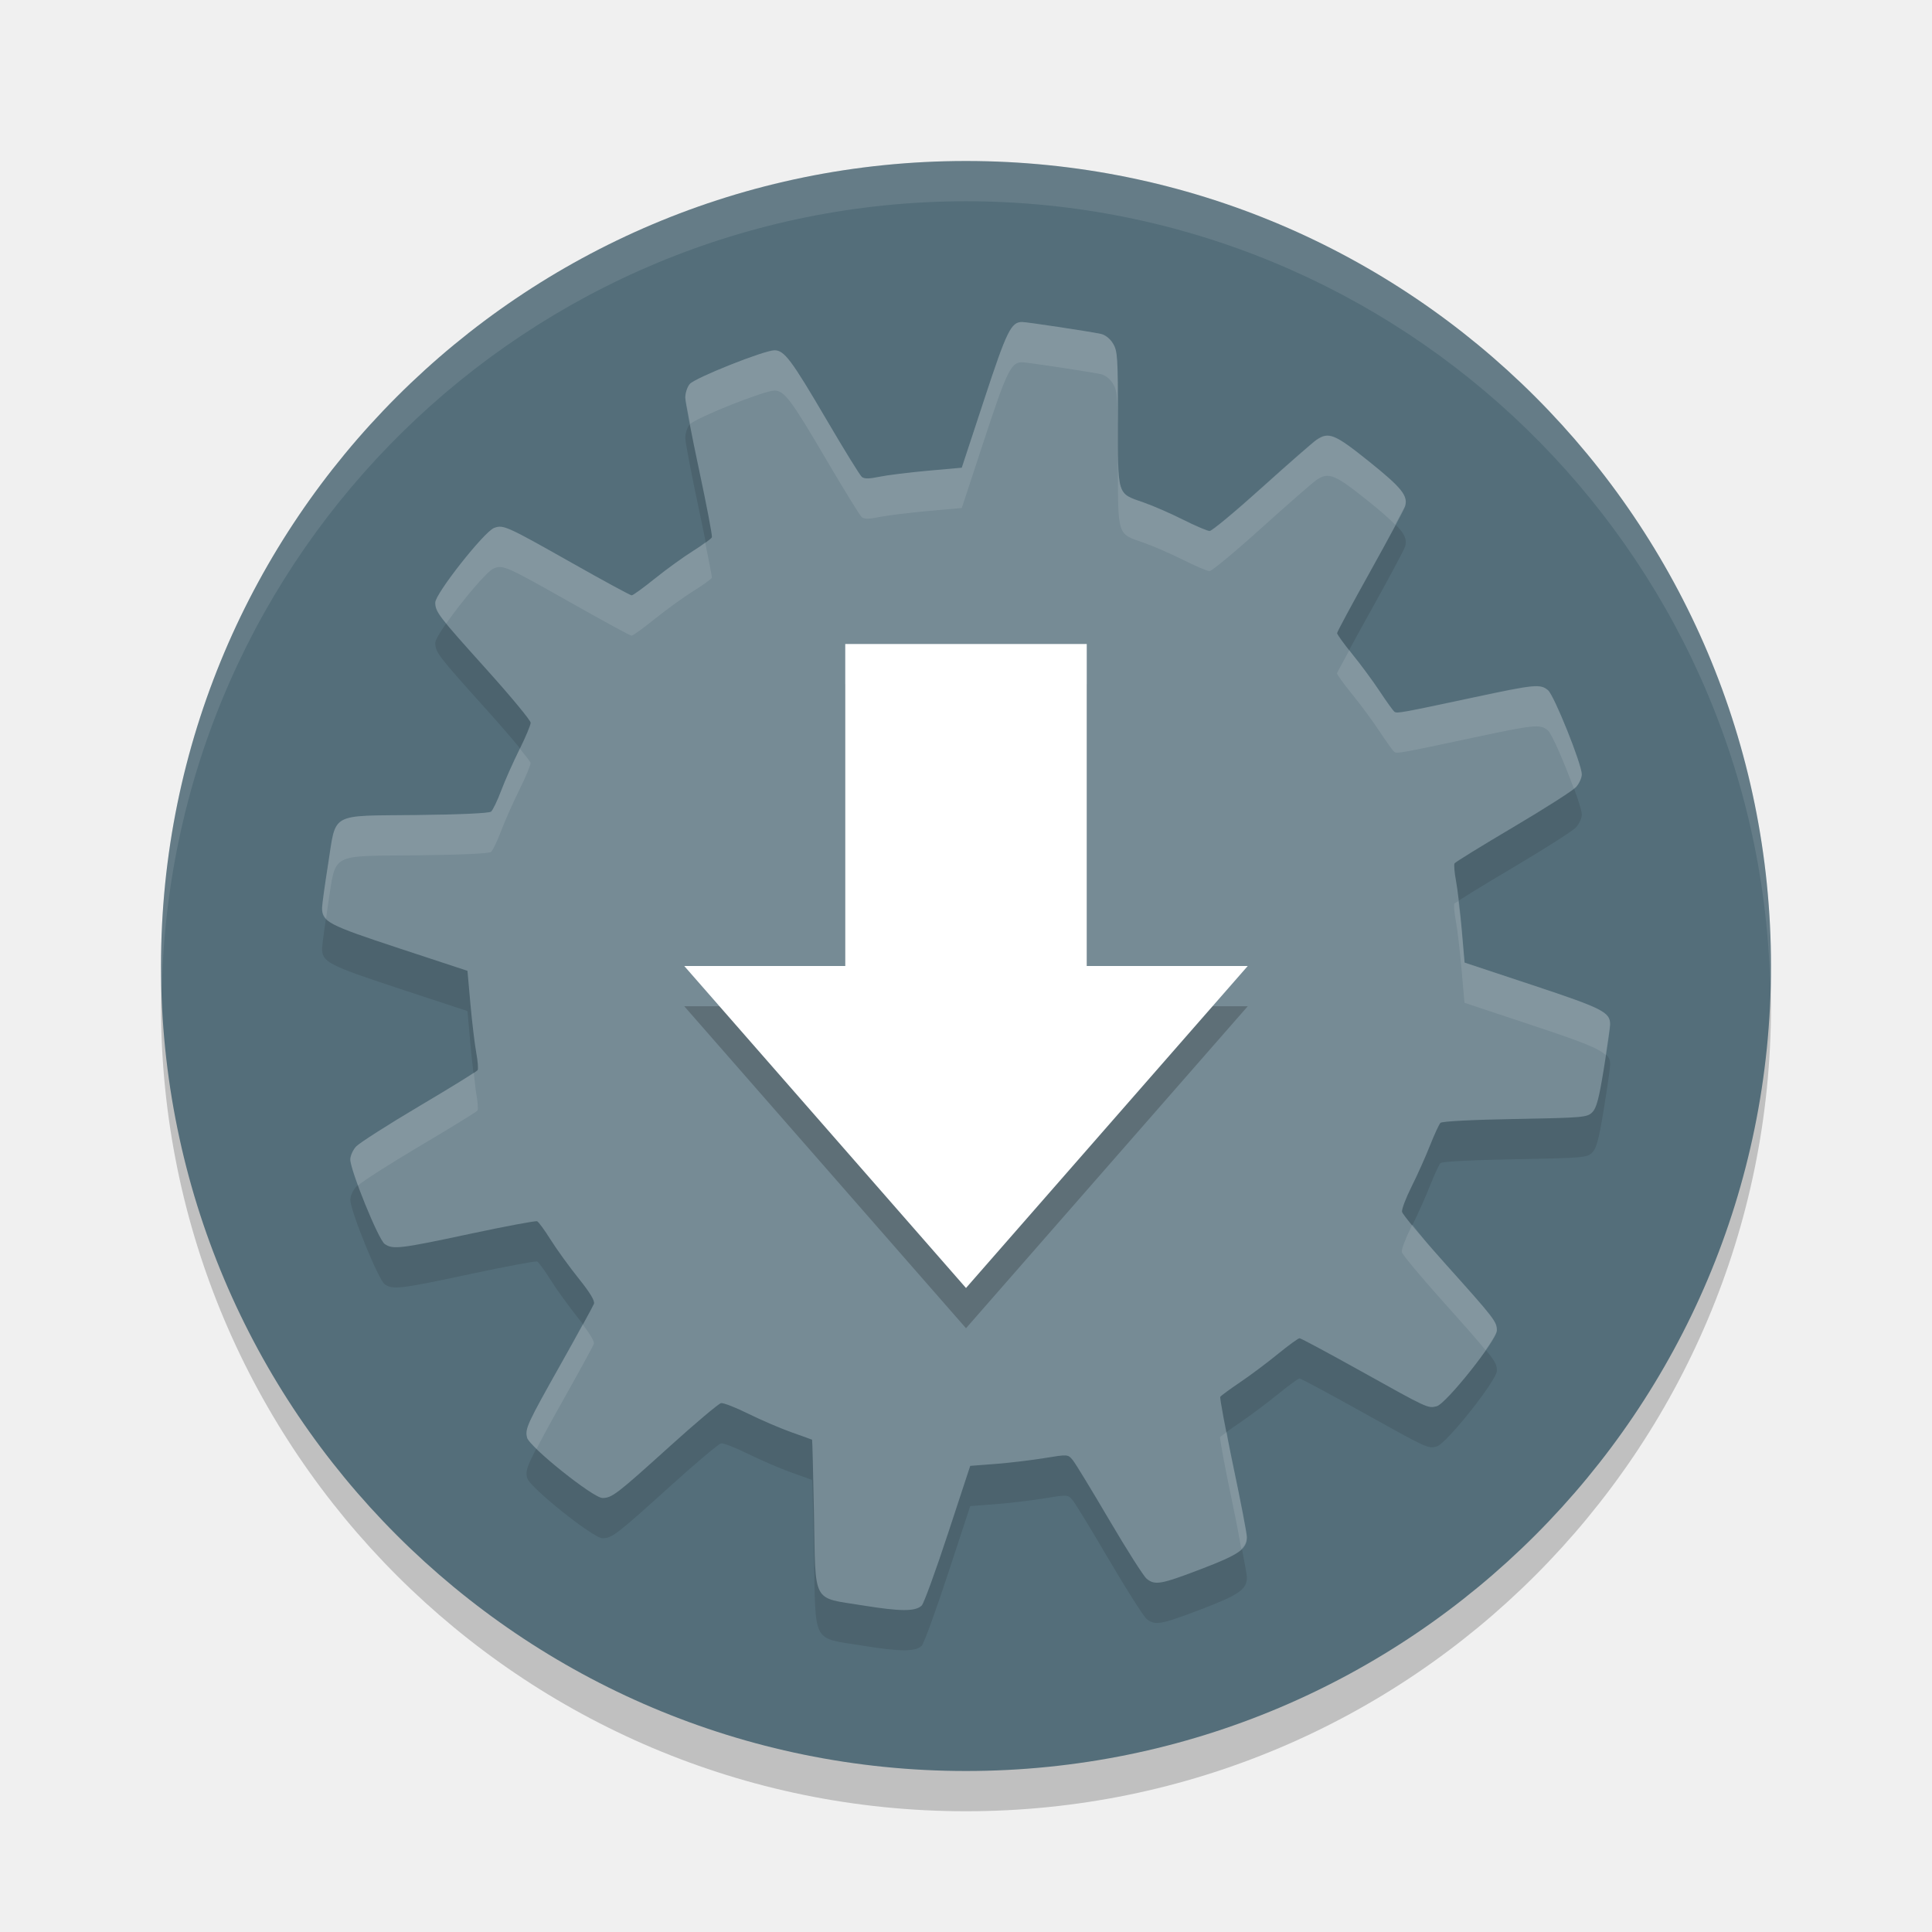
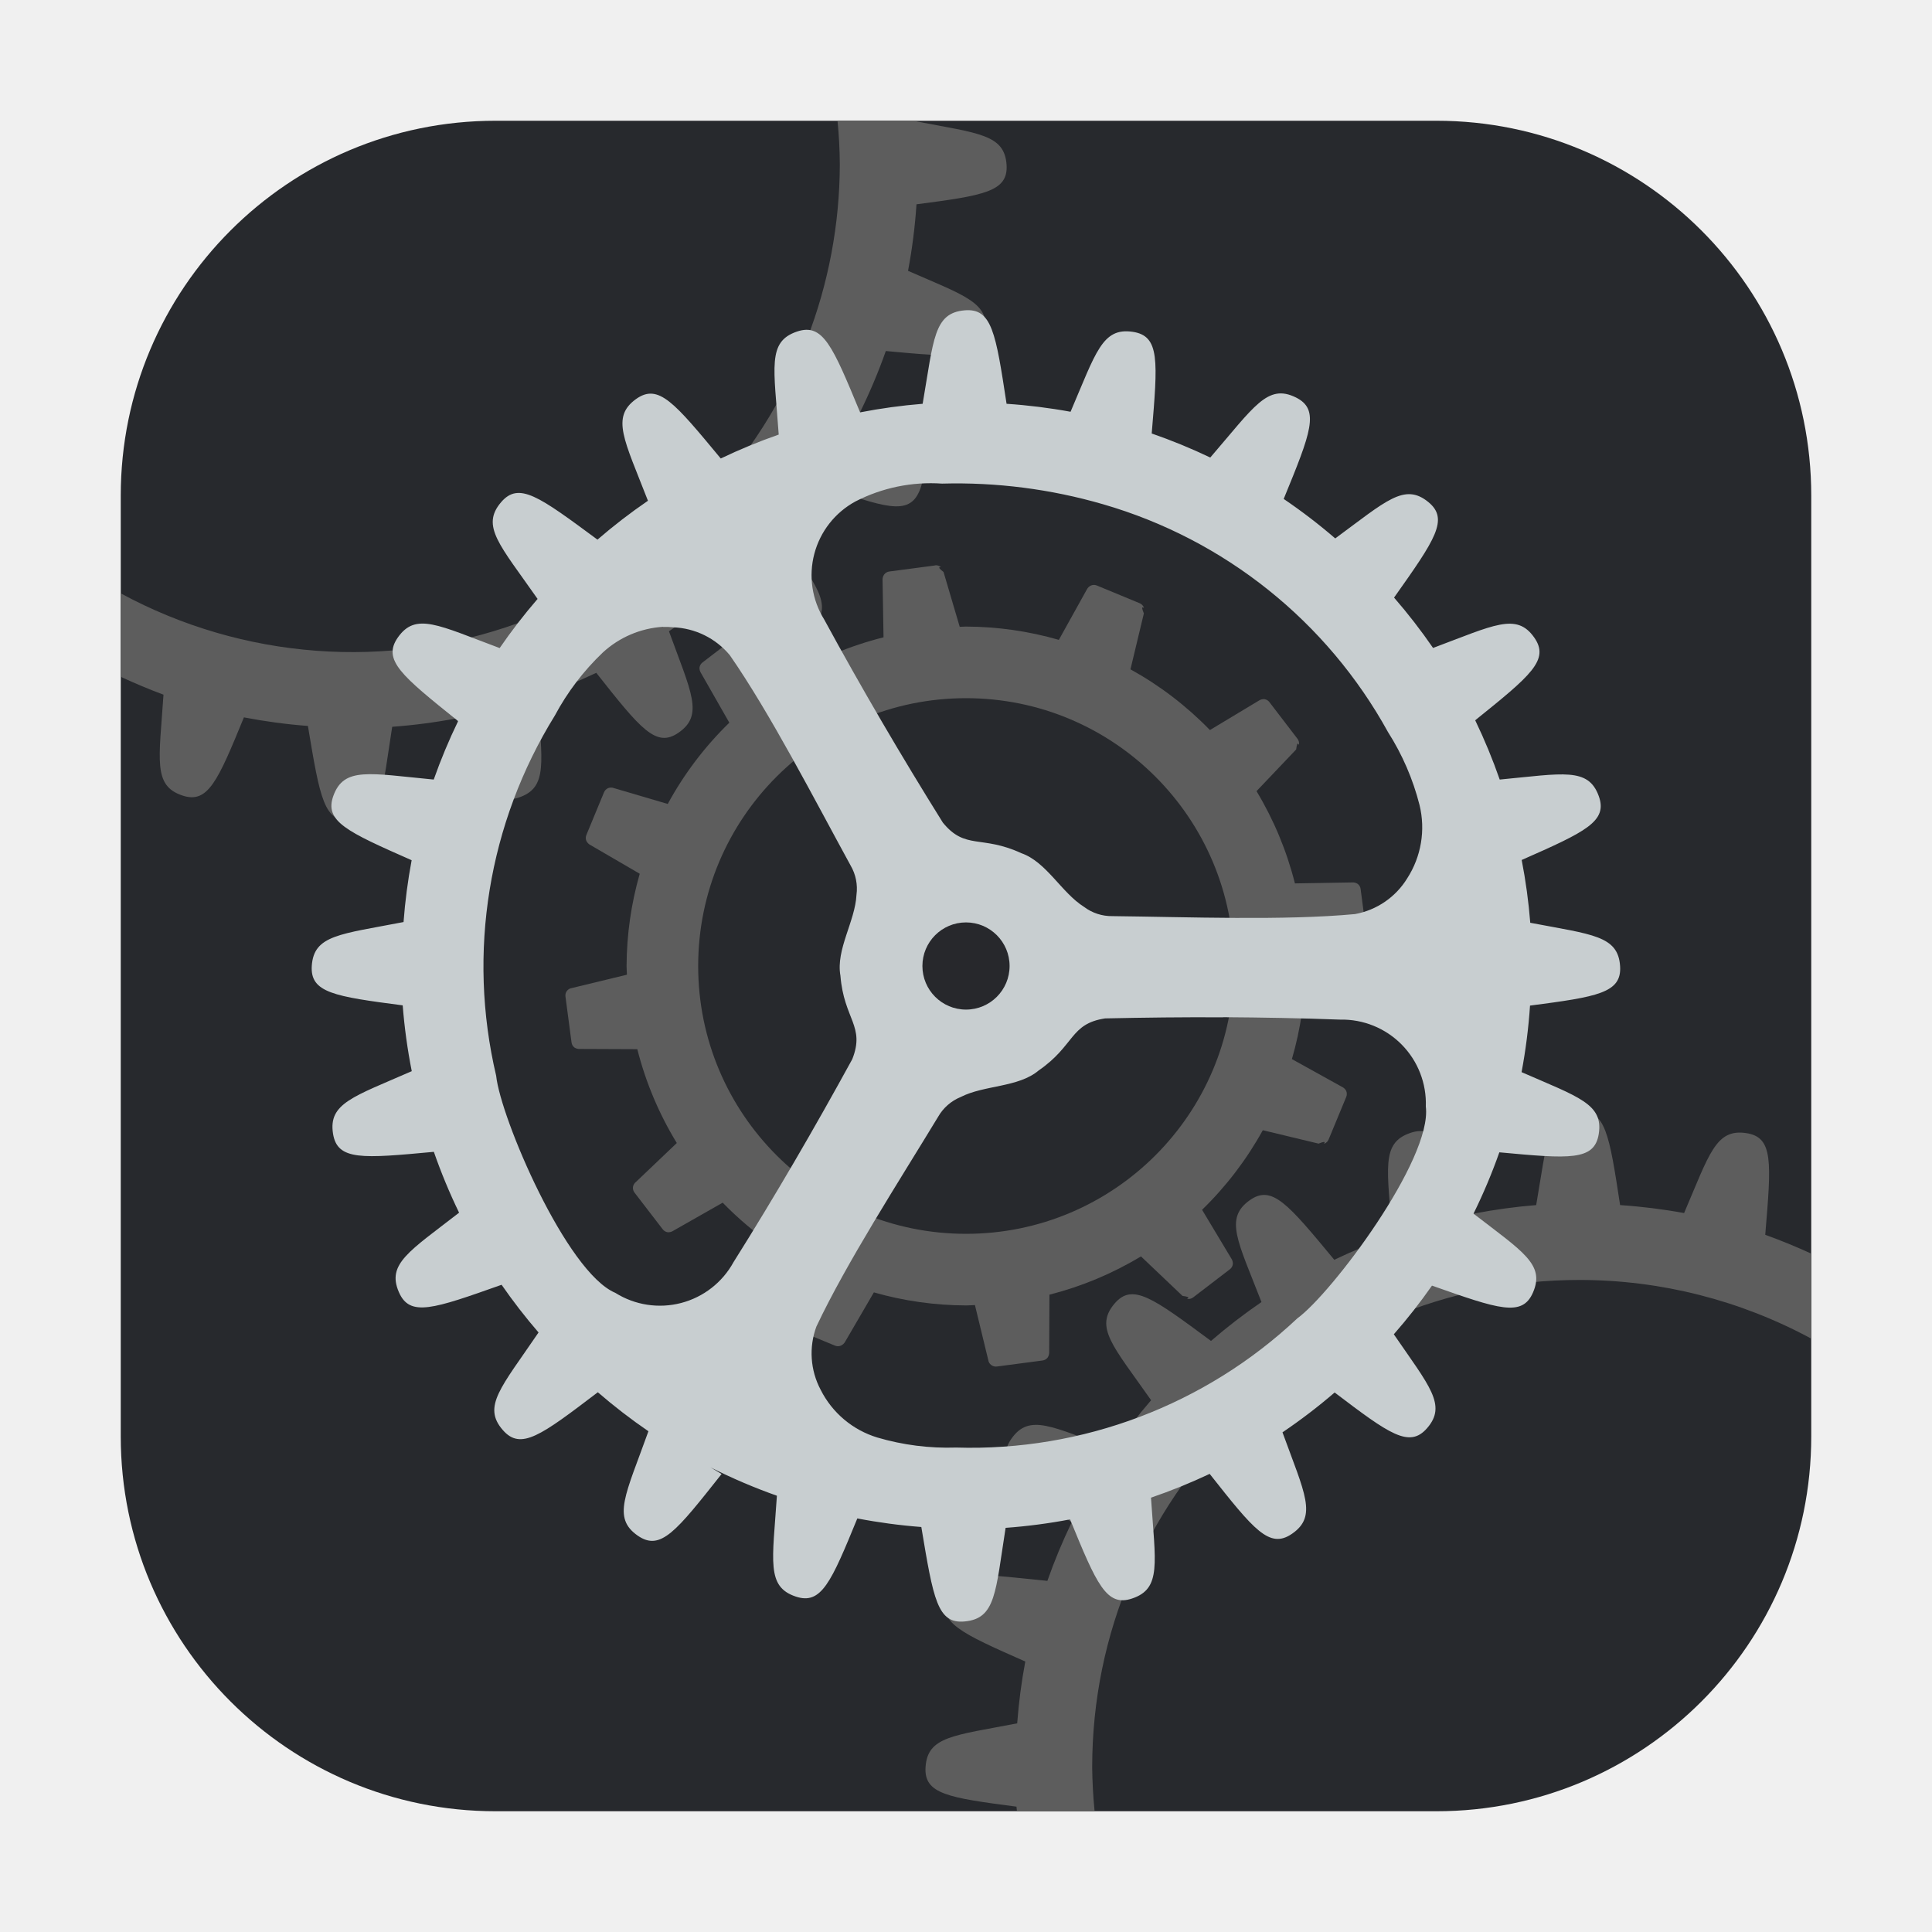
- <svg xmlns="http://www.w3.org/2000/svg" width="48" height="48" version="1">
-   <circle style="opacity:0.2" cx="24" cy="25" r="20" />
-   <circle style="fill:#546e7a" cx="24" cy="24" r="20" />
-   <path style="opacity:0.1" d="m 25.397,9 c -0.276,-0.002 -0.383,0.217 -0.944,1.924 l -0.558,1.696 -0.85,0.076 c -0.468,0.042 -1.009,0.11 -1.201,0.15 -0.253,0.053 -0.371,0.054 -0.433,0.002 -0.047,-0.039 -0.442,-0.679 -0.877,-1.422 -0.871,-1.485 -1.048,-1.723 -1.292,-1.723 -0.257,0 -1.982,0.687 -2.107,0.839 -0.062,0.075 -0.11,0.229 -0.109,0.339 7.99e-4,0.111 0.156,0.92 0.344,1.801 0.188,0.881 0.331,1.632 0.317,1.667 -0.014,0.035 -0.218,0.183 -0.455,0.33 -0.237,0.148 -0.668,0.458 -0.955,0.69 -0.287,0.231 -0.549,0.422 -0.583,0.422 -0.033,0 -0.705,-0.365 -1.493,-0.81 -1.621,-0.916 -1.698,-0.951 -1.926,-0.864 -0.247,0.094 -1.46,1.633 -1.46,1.853 0,0.238 0.059,0.312 1.295,1.687 0.591,0.657 1.074,1.242 1.074,1.299 0,0.057 -0.124,0.355 -0.277,0.663 -0.153,0.308 -0.358,0.767 -0.453,1.02 -0.095,0.253 -0.209,0.488 -0.252,0.525 -0.049,0.04 -0.761,0.073 -1.85,0.085 -2.185,0.023 -1.993,-0.082 -2.199,1.219 -0.08,0.504 -0.148,0.992 -0.15,1.085 -0.007,0.347 0.139,0.423 1.917,1.009 l 1.694,0.558 0.074,0.83 c 0.041,0.457 0.107,1.002 0.145,1.208 0.038,0.206 0.053,0.4 0.033,0.431 -0.019,0.031 -0.674,0.435 -1.455,0.897 -0.781,0.463 -1.483,0.913 -1.562,0.998 -0.079,0.085 -0.145,0.231 -0.145,0.324 0,0.272 0.698,1.99 0.853,2.098 0.202,0.142 0.377,0.121 2.123,-0.252 0.88,-0.188 1.63,-0.328 1.665,-0.312 0.036,0.015 0.185,0.219 0.333,0.455 0.148,0.236 0.46,0.668 0.694,0.96 0.291,0.363 0.412,0.565 0.384,0.638 -0.023,0.059 -0.383,0.717 -0.804,1.464 -0.862,1.531 -0.911,1.637 -0.855,1.862 0.057,0.229 1.642,1.496 1.871,1.496 0.236,-5.92e-4 0.349,-0.087 1.67,-1.281 0.643,-0.581 1.218,-1.066 1.277,-1.076 0.059,-0.01 0.365,0.109 0.681,0.266 0.316,0.156 0.799,0.363 1.071,0.46 0.273,0.096 0.502,0.179 0.509,0.183 0.007,0.004 0.027,0.836 0.047,1.848 0.043,2.261 -0.06,2.063 1.203,2.268 0.949,0.154 1.323,0.155 1.475,0.002 0.053,-0.053 0.345,-0.856 0.65,-1.783 l 0.554,-1.685 0.638,-0.049 c 0.35,-0.027 0.895,-0.093 1.212,-0.145 0.574,-0.094 0.578,-0.094 0.696,0.049 0.066,0.079 0.473,0.749 0.908,1.489 0.435,0.74 0.853,1.398 0.929,1.46 0.206,0.169 0.354,0.142 1.35,-0.239 0.951,-0.363 1.141,-0.496 1.141,-0.795 -1.92e-4,-0.093 -0.156,-0.903 -0.346,-1.801 -0.19,-0.898 -0.332,-1.658 -0.315,-1.685 0.017,-0.027 0.236,-0.188 0.489,-0.359 0.253,-0.171 0.676,-0.487 0.94,-0.703 0.264,-0.216 0.508,-0.393 0.54,-0.393 0.032,-4.8e-5 0.723,0.371 1.536,0.824 1.661,0.926 1.651,0.921 1.871,0.866 0.234,-0.059 1.496,-1.646 1.496,-1.882 0,-0.22 -0.053,-0.289 -1.31,-1.69 -0.564,-0.629 -1.036,-1.195 -1.047,-1.259 -0.011,-0.064 0.098,-0.349 0.241,-0.634 0.143,-0.285 0.347,-0.742 0.455,-1.016 0.108,-0.273 0.225,-0.525 0.259,-0.56 0.037,-0.038 0.787,-0.077 1.85,-0.096 1.706,-0.031 1.794,-0.04 1.922,-0.167 0.105,-0.105 0.167,-0.341 0.288,-1.089 0.085,-0.525 0.156,-1.016 0.156,-1.092 0.002,-0.305 -0.181,-0.398 -1.92,-0.975 l -1.696,-0.562 -0.071,-0.828 c -0.04,-0.455 -0.104,-0.999 -0.143,-1.205 -0.039,-0.207 -0.055,-0.401 -0.036,-0.433 0.02,-0.032 0.674,-0.436 1.455,-0.897 0.781,-0.462 1.483,-0.91 1.562,-0.996 0.079,-0.086 0.145,-0.229 0.145,-0.317 0,-0.252 -0.688,-1.966 -0.839,-2.091 -0.193,-0.159 -0.324,-0.146 -1.855,0.181 -1.797,0.383 -1.894,0.401 -1.96,0.355 -0.031,-0.021 -0.195,-0.248 -0.364,-0.504 -0.169,-0.256 -0.477,-0.674 -0.685,-0.929 -0.208,-0.255 -0.377,-0.49 -0.377,-0.522 -4e-5,-0.032 0.372,-0.722 0.826,-1.536 0.454,-0.814 0.842,-1.541 0.864,-1.616 0.077,-0.258 -0.083,-0.458 -0.888,-1.105 -0.858,-0.689 -1.008,-0.753 -1.315,-0.542 -0.087,0.06 -0.698,0.593 -1.355,1.185 -0.657,0.592 -1.24,1.078 -1.297,1.078 -0.057,0 -0.353,-0.127 -0.661,-0.281 -0.307,-0.154 -0.747,-0.344 -0.975,-0.424 C 27.745,13.25 27.775,13.348 27.775,11.411 27.774,9.872 27.765,9.72 27.652,9.534 27.578,9.412 27.457,9.318 27.348,9.295 27.072,9.236 25.516,9.001 25.397,9 Z" />
-   <path style="fill:#768b95" d="m 25.397,8 c -0.276,-0.002 -0.383,0.217 -0.944,1.924 l -0.558,1.696 -0.85,0.076 c -0.468,0.042 -1.009,0.11 -1.201,0.15 -0.253,0.053 -0.371,0.054 -0.433,0.002 -0.047,-0.039 -0.442,-0.679 -0.877,-1.422 -0.871,-1.485 -1.048,-1.723 -1.292,-1.723 -0.257,0 -1.982,0.687 -2.107,0.839 -0.062,0.075 -0.11,0.229 -0.109,0.339 7.99e-4,0.111 0.156,0.92 0.344,1.801 0.188,0.881 0.331,1.632 0.317,1.667 -0.014,0.035 -0.218,0.183 -0.455,0.33 -0.237,0.148 -0.668,0.458 -0.955,0.69 -0.287,0.231 -0.549,0.422 -0.583,0.422 -0.033,0 -0.705,-0.365 -1.493,-0.81 -1.621,-0.916 -1.698,-0.951 -1.926,-0.864 -0.247,0.094 -1.46,1.633 -1.46,1.853 0,0.238 0.059,0.312 1.295,1.687 0.591,0.657 1.074,1.242 1.074,1.299 0,0.057 -0.124,0.355 -0.277,0.663 -0.153,0.308 -0.358,0.767 -0.453,1.02 -0.095,0.253 -0.209,0.488 -0.252,0.525 -0.049,0.04 -0.761,0.073 -1.85,0.085 -2.185,0.023 -1.993,-0.082 -2.199,1.219 -0.08,0.504 -0.148,0.992 -0.15,1.085 -0.007,0.347 0.139,0.423 1.917,1.009 l 1.694,0.558 0.074,0.83 c 0.041,0.457 0.107,1.002 0.145,1.208 0.038,0.206 0.053,0.4 0.033,0.431 -0.019,0.031 -0.674,0.435 -1.455,0.897 -0.781,0.463 -1.483,0.913 -1.562,0.998 -0.079,0.085 -0.145,0.231 -0.145,0.324 0,0.272 0.698,1.99 0.853,2.098 0.202,0.142 0.377,0.121 2.123,-0.252 0.88,-0.188 1.63,-0.328 1.665,-0.312 0.036,0.015 0.185,0.219 0.333,0.455 0.148,0.236 0.46,0.668 0.694,0.96 0.291,0.363 0.412,0.565 0.384,0.638 -0.023,0.059 -0.383,0.717 -0.804,1.464 -0.862,1.531 -0.911,1.637 -0.855,1.862 0.057,0.229 1.642,1.496 1.871,1.496 0.236,-5.92e-4 0.349,-0.087 1.67,-1.281 0.643,-0.581 1.218,-1.066 1.277,-1.076 0.059,-0.01 0.365,0.109 0.681,0.266 0.316,0.156 0.799,0.363 1.071,0.46 0.273,0.096 0.502,0.179 0.509,0.183 0.007,0.004 0.027,0.836 0.047,1.848 0.043,2.261 -0.06,2.063 1.203,2.268 0.949,0.154 1.323,0.155 1.475,0.002 0.053,-0.053 0.345,-0.856 0.65,-1.783 l 0.554,-1.685 0.638,-0.049 c 0.35,-0.027 0.895,-0.093 1.212,-0.145 0.574,-0.094 0.578,-0.094 0.696,0.049 0.066,0.079 0.473,0.749 0.908,1.489 0.435,0.74 0.853,1.398 0.929,1.46 0.206,0.169 0.354,0.142 1.35,-0.239 0.951,-0.363 1.141,-0.496 1.141,-0.795 -1.92e-4,-0.093 -0.156,-0.903 -0.346,-1.801 -0.19,-0.898 -0.332,-1.658 -0.315,-1.685 0.017,-0.027 0.236,-0.188 0.489,-0.359 0.253,-0.171 0.676,-0.487 0.94,-0.703 0.264,-0.216 0.508,-0.393 0.54,-0.393 0.032,-4.8e-5 0.723,0.371 1.536,0.824 1.661,0.926 1.651,0.921 1.871,0.866 0.234,-0.059 1.496,-1.646 1.496,-1.882 0,-0.22 -0.053,-0.289 -1.31,-1.69 -0.564,-0.629 -1.036,-1.195 -1.047,-1.259 -0.011,-0.064 0.098,-0.349 0.241,-0.634 0.143,-0.285 0.347,-0.742 0.455,-1.016 0.108,-0.273 0.225,-0.525 0.259,-0.56 0.037,-0.038 0.787,-0.077 1.85,-0.096 1.706,-0.031 1.794,-0.04 1.922,-0.167 0.105,-0.105 0.167,-0.341 0.288,-1.089 0.085,-0.525 0.156,-1.016 0.156,-1.092 0.002,-0.305 -0.181,-0.398 -1.92,-0.975 l -1.696,-0.562 -0.071,-0.828 c -0.04,-0.455 -0.104,-0.999 -0.143,-1.205 -0.039,-0.207 -0.055,-0.401 -0.036,-0.433 0.02,-0.032 0.674,-0.436 1.455,-0.897 0.781,-0.462 1.483,-0.91 1.562,-0.996 0.079,-0.086 0.145,-0.229 0.145,-0.317 0,-0.252 -0.688,-1.966 -0.839,-2.091 -0.193,-0.159 -0.324,-0.146 -1.855,0.181 -1.797,0.383 -1.894,0.401 -1.96,0.355 -0.031,-0.021 -0.195,-0.248 -0.364,-0.504 -0.169,-0.256 -0.477,-0.674 -0.685,-0.929 -0.208,-0.255 -0.377,-0.49 -0.377,-0.522 -4e-5,-0.032 0.372,-0.722 0.826,-1.536 0.454,-0.814 0.842,-1.541 0.864,-1.616 0.077,-0.258 -0.083,-0.458 -0.888,-1.105 -0.858,-0.689 -1.008,-0.753 -1.315,-0.542 -0.087,0.06 -0.698,0.593 -1.355,1.185 -0.657,0.592 -1.24,1.078 -1.297,1.078 -0.057,0 -0.353,-0.127 -0.661,-0.281 C 29.083,12.755 28.644,12.565 28.415,12.485 27.745,12.25 27.775,12.348 27.775,10.411 27.774,8.871 27.765,8.72 27.652,8.534 27.578,8.412 27.457,8.318 27.348,8.295 27.072,8.236 25.516,8.001 25.397,8 Z" />
-   <path style="opacity:0.2" d="m 21,17 h 6 v 8 h 4 l -7,8 -7,-8 h 4 z" />
-   <path style="fill:#ffffff" d="m 21,16 h 6 v 8 h 4 l -7,8 -7,-8 h 4 z" />
-   <path style="opacity:0.1;fill:#ffffff" d="M 24 4 A 20 20 0 0 0 4 24 A 20 20 0 0 0 4.021 24.582 A 20 20 0 0 1 24 5 A 20 20 0 0 1 43.979 24.418 A 20 20 0 0 0 44 24 A 20 20 0 0 0 24 4 z" />
-   <path style="opacity:0.1;fill:#ffffff" d="M 25.396 8 C 25.12 7.998 25.014 8.217 24.453 9.924 L 23.895 11.621 L 23.045 11.697 C 22.577 11.74 22.035 11.806 21.844 11.846 C 21.59 11.898 21.472 11.899 21.41 11.848 C 21.364 11.809 20.969 11.169 20.533 10.426 C 19.662 8.941 19.487 8.703 19.242 8.703 C 18.985 8.703 17.26 9.39 17.135 9.543 C 17.073 9.618 17.024 9.772 17.025 9.883 C 17.026 9.923 17.115 10.341 17.15 10.535 C 17.309 10.373 18.988 9.703 19.242 9.703 C 19.487 9.703 19.662 9.941 20.533 11.426 C 20.969 12.169 21.364 12.809 21.41 12.848 C 21.472 12.899 21.59 12.898 21.844 12.846 C 22.035 12.806 22.577 12.74 23.045 12.697 L 23.895 12.621 L 24.453 10.924 C 25.014 9.217 25.12 8.998 25.396 9 C 25.515 9.001 27.071 9.236 27.348 9.295 C 27.457 9.318 27.578 9.411 27.652 9.533 C 27.765 9.719 27.775 9.872 27.775 11.412 C 27.776 13.349 27.746 13.25 28.416 13.484 C 28.645 13.564 29.083 13.754 29.391 13.908 C 29.698 14.062 29.994 14.189 30.051 14.189 C 30.107 14.189 30.691 13.704 31.348 13.111 C 32.005 12.519 32.616 11.987 32.703 11.928 C 33.01 11.717 33.16 11.78 34.018 12.469 C 34.326 12.717 34.518 12.888 34.66 13.033 C 34.719 12.919 34.9 12.595 34.906 12.574 C 34.983 12.316 34.823 12.115 34.018 11.469 C 33.16 10.78 33.01 10.716 32.703 10.926 C 32.616 10.986 32.005 11.519 31.348 12.111 C 30.691 12.704 30.107 13.189 30.051 13.189 C 29.994 13.189 29.698 13.062 29.391 12.908 C 29.083 12.754 28.645 12.564 28.416 12.484 C 27.746 12.25 27.776 12.347 27.775 10.41 C 27.775 8.871 27.765 8.719 27.652 8.533 C 27.578 8.411 27.457 8.318 27.348 8.295 C 27.071 8.236 25.515 8.001 25.396 8 z M 12.441 13.088 C 12.377 13.083 12.331 13.097 12.273 13.119 C 12.026 13.213 10.812 14.751 10.812 14.971 C 10.812 15.099 10.875 15.228 11.086 15.492 C 11.457 14.958 12.099 14.185 12.273 14.119 C 12.502 14.032 12.579 14.067 14.199 14.982 C 14.987 15.428 15.658 15.793 15.691 15.793 C 15.725 15.793 15.988 15.602 16.275 15.371 C 16.563 15.14 16.993 14.829 17.23 14.682 C 17.467 14.534 17.672 14.387 17.686 14.352 C 17.693 14.333 17.583 13.803 17.52 13.473 C 17.436 13.538 17.381 13.588 17.23 13.682 C 16.993 13.829 16.563 14.14 16.275 14.371 C 15.988 14.602 15.725 14.793 15.691 14.793 C 15.658 14.793 14.987 14.428 14.199 13.982 C 12.984 13.296 12.636 13.104 12.441 13.088 z M 33.525 16.152 C 33.437 16.32 33.217 16.715 33.217 16.727 C 33.217 16.758 33.386 16.993 33.594 17.248 C 33.802 17.503 34.111 17.921 34.279 18.178 C 34.448 18.434 34.612 18.66 34.643 18.682 C 34.708 18.727 34.806 18.71 36.604 18.326 C 38.134 18 38.264 17.987 38.457 18.146 C 38.558 18.23 38.884 18.997 39.1 19.588 C 39.104 19.584 39.15 19.558 39.152 19.555 C 39.232 19.469 39.297 19.324 39.297 19.236 C 39.297 18.984 38.609 17.27 38.457 17.145 C 38.264 16.985 38.134 17 36.604 17.326 C 34.806 17.71 34.708 17.727 34.643 17.682 C 34.612 17.66 34.448 17.432 34.279 17.176 C 34.111 16.919 33.802 16.503 33.594 16.248 C 33.556 16.202 33.56 16.196 33.525 16.152 z M 12.914 18.598 C 12.909 18.608 12.91 18.61 12.904 18.621 C 12.751 18.929 12.547 19.388 12.451 19.641 C 12.356 19.894 12.243 20.13 12.199 20.166 C 12.151 20.206 11.437 20.238 10.348 20.25 C 8.163 20.273 8.356 20.168 8.15 21.469 C 8.071 21.972 8.002 22.462 8 22.555 C 7.998 22.661 8.033 22.74 8.102 22.818 C 8.123 22.672 8.125 22.631 8.15 22.469 C 8.356 21.168 8.163 21.273 10.348 21.25 C 11.437 21.238 12.151 21.206 12.199 21.166 C 12.243 21.13 12.356 20.894 12.451 20.641 C 12.547 20.388 12.751 19.929 12.904 19.621 C 13.057 19.313 13.182 19.014 13.182 18.957 C 13.182 18.933 13.059 18.777 12.914 18.598 z M 36.23 22.389 C 36.224 22.394 36.136 22.445 36.135 22.447 C 36.115 22.479 36.131 22.672 36.17 22.879 C 36.209 23.086 36.273 23.631 36.312 24.086 L 36.385 24.914 L 38.08 25.477 C 39.291 25.879 39.726 26.046 39.891 26.213 C 39.94 25.885 40 25.504 40 25.451 C 40.002 25.147 39.819 25.054 38.08 24.477 L 36.385 23.914 L 36.312 23.086 C 36.29 22.823 36.26 22.629 36.23 22.389 z M 11.77 26.648 C 11.677 26.721 11.139 27.053 10.408 27.486 C 9.627 27.949 8.925 28.399 8.846 28.484 C 8.767 28.57 8.701 28.716 8.701 28.809 C 8.701 28.898 8.787 29.159 8.895 29.453 C 9.008 29.349 9.651 28.935 10.408 28.486 C 11.189 28.024 11.844 27.621 11.863 27.59 C 11.883 27.559 11.868 27.364 11.83 27.158 C 11.814 27.071 11.792 26.824 11.77 26.648 z M 35.09 30.422 C 35.083 30.436 35.075 30.457 35.068 30.471 C 34.925 30.756 34.817 31.042 34.828 31.105 C 34.839 31.169 35.311 31.734 35.875 32.363 C 36.45 33.004 36.725 33.318 36.906 33.543 C 37.064 33.315 37.186 33.121 37.186 33.053 C 37.186 32.832 37.132 32.764 35.875 31.363 C 35.452 30.892 35.254 30.638 35.09 30.422 z M 14.475 32.902 C 14.329 33.172 14.224 33.371 13.949 33.859 C 13.088 35.39 13.038 35.497 13.094 35.721 C 13.106 35.769 13.213 35.879 13.332 35.996 C 13.462 35.741 13.605 35.471 13.949 34.859 C 14.37 34.112 14.729 33.453 14.752 33.395 C 14.775 33.334 14.669 33.159 14.475 32.902 z M 30.479 35.58 C 30.433 35.615 30.32 35.692 30.314 35.701 C 30.298 35.728 30.439 36.488 30.629 37.387 C 30.744 37.932 30.777 38.141 30.84 38.48 C 30.929 38.392 30.975 38.303 30.975 38.188 C 30.974 38.094 30.819 37.285 30.629 36.387 C 30.538 35.957 30.535 35.881 30.479 35.58 z" />
+ <svg xmlns="http://www.w3.org/2000/svg" height="16px" width="16px" id="svg2536" viewBox="0 0 16 16">
+   <defs>
+     <style>.cls-1{fill:#27292d;}.cls-2{fill:#5d5d5d;}.cls-3{fill:#c8ced0;}.cls-4{fill:url(#Gradiente_sem_nome_8);}</style>
+     <radialGradient id="Gradiente_sem_nome_8" cx="159.389" cy="6.018" r="0.376" gradientTransform="matrix(0.9607, 0, 0, -0.9607, -145.1274, 13.7818)" gradientUnits="userSpaceOnUse">
+       <stop offset="0" stop-color="#27282c" />
+       <stop offset="1" stop-color="#27282c" />
+     </radialGradient>
+   </defs>
+   <g id="layer1">
+     <path id="rect849-5" class="cls-1" d="M4.104,1h7.792A3.104,3.104,0,0,1,15,4.104v7.792A3.104,3.104,0,0,1,11.896,15H4.104A3.104,3.104,0,0,1,1,11.896V4.104A3.104,3.104,0,0,1,4.104,1Z" />
+     <path id="path2497-2" class="cls-2" d="M6.936,1q.018.181.019.364A4.036,4.036,0,0,1,6.682,2.811c-.007.019-.014.039-.022.059A4.03,4.03,0,0,1,1,4.914v.691q.174.081.354.148c-.036.541-.089.753.156.835.212.071.293-.118.51-.647a4.686,4.686,0,0,0,.53.071c.1.599.133.805.361.782.256-.025.253-.242.337-.775a4.686,4.686,0,0,0,.534-.07c.22.537.301.727.514.656.245-.082.192-.293.156-.835a4.676,4.676,0,0,0,.486-.198c.366.463.495.625.681.496.212-.146.105-.334-.079-.84a4.661,4.661,0,0,0,.432-.331c.453.344.619.464.765.296.167-.191.02-.348-.276-.778a4.678,4.678,0,0,0,.316-.404c.553.195.748.263.837.056.1-.232-.085-.337-.492-.652a4.663,4.663,0,0,0,.214-.508c.582.054.787.071.823-.151.04-.249-.166-.306-.639-.513a4.647,4.647,0,0,0,.07-.551c.559-.073.76-.105.746-.326-.016-.253-.23-.261-.744-.36L7.591,1Z" />
+     <path id="path2485-2" class="cls-2" d="M7.743,4.683l-.379.05a.064.064,0,0,0-.042.025.073.073,0,0,0-.013.047l.008.473a2.811,2.811,0,0,0-.783.328l-.323-.34A.065.065,0,0,0,6.169,5.24a.063.063,0,0,0-.047.013l-.304.233a.064.064,0,0,0-.025.042.076.076,0,0,0,.013.047l.234.41a2.811,2.811,0,0,0-.51.673l-.445-.131a.066.066,0,0,0-.049,0,.064.064,0,0,0-.034.035l-.146.353a.064.064,0,0,0,0,.049.076.076,0,0,0,.035.035l.407.237A2.815,2.815,0,0,0,5.189,8c.001.024.001.048.003.072l-.454.11a.065.065,0,0,0-.043.024.063.063,0,0,0-.012.047l.05.379a.064.064,0,0,0,.024.043.076.076,0,0,0,.047.012l.474.002a2.812,2.812,0,0,0,.327.777l-.338.322a.065.065,0,0,0-.025.042.064.064,0,0,0,.013.047l.233.303a.064.064,0,0,0,.042.025.075.075,0,0,0,.047-.013L5.985,9.96a2.812,2.812,0,0,0,.674.51l-.131.444a.065.065,0,0,0,0,.049.063.063,0,0,0,.034.035l.353.146a.064.064,0,0,0,.049,0A.076.076,0,0,0,7,11.11l.237-.407A2.808,2.808,0,0,0,8,10.811c.025-.001.049-.001.074-.003l.11.454a.064.064,0,0,0,.071.055l.379-.05a.064.064,0,0,0,.042-.024.077.077,0,0,0,.013-.047l.002-.474a2.81,2.81,0,0,0,.758-.317l.344.327c.089.012.026.022.042.025a.063.063,0,0,0,.047-.013l.304-.233a.064.064,0,0,0,.024-.042.074.074,0,0,0-.013-.047l-.242-.403a2.809,2.809,0,0,0,.503-.659l.462.111c.083-.034.034.006.049,0a.063.063,0,0,0,.034-.034l.146-.353a.065.065,0,0,0,0-.049.073.073,0,0,0-.035-.034l-.415-.23A2.813,2.813,0,0,0,10.811,8l-.002-.053.454-.134c.055-.071.032-.011.042-.024a.063.063,0,0,0,.013-.047l-.05-.38a.063.063,0,0,0-.024-.042.073.073,0,0,0-.047-.012l-.473.008a2.81,2.81,0,0,0-.318-.764l.328-.345c.012-.089.022-.026.024-.042a.064.064,0,0,0-.013-.047l-.232-.303a.063.063,0,0,0-.042-.025.074.074,0,0,0-.047.013l-.404.243a2.81,2.81,0,0,0-.658-.503l.111-.463c-.034-.083.006-.034,0-.049a.063.063,0,0,0-.034-.035L9.084,4.849a.063.063,0,0,0-.049,0,.073.073,0,0,0-.035.034l-.231.416a2.811,2.811,0,0,0-.77-.11l-.051.002-.134-.454c-.071-.055-.012-.033-.025-.043a.063.063,0,0,0-.047-.012ZM8,5.782A2.218,2.218,0,1,1,5.782,8,2.218,2.218,0,0,1,8,5.782Z" />
+     <path id="path2689" class="cls-2" d="M13.07,9.206c-.257.022-.256.24-.348.774a4.706,4.706,0,0,0-.518.071c-.228-.55-.307-.742-.523-.669-.248.084-.19.296-.151.853a4.704,4.704,0,0,0-.48.198c-.385-.464-.516-.625-.702-.492-.209.151-.097.337.099.842a4.698,4.698,0,0,0-.418.322c-.484-.358-.651-.483-.799-.309-.168.198-.012.351.303.8a4.655,4.655,0,0,0-.314.407c-.508-.189-.695-.299-.843-.088-.131.187.032.317.499.693a4.67,4.67,0,0,0-.201.484c-.534-.051-.743-.107-.831.134-.077.212.111.297.648.534a4.648,4.648,0,0,0-.067.512c-.527.102-.743.107-.759.363-.014.223.188.253.753.327L8.422,15h.643q-.018-.181-.02-.364a4.036,4.036,0,0,1,4.036-4.036h0A4.035,4.035,0,0,1,15,11.086v-.704q-.187-.086-.381-.156c.05-.601.069-.808-.157-.842-.253-.038-.305.171-.515.662a4.702,4.702,0,0,0-.53-.066c-.09-.588-.121-.793-.347-.774Z" />
+     <g id="g2609">
+       <g id="g2507">
+         <path id="path2497" class="cls-3" d="M7.989,2.57c-.257.022-.256.239-.348.774a4.706,4.706,0,0,0-.518.071c-.228-.55-.307-.742-.523-.669-.248.084-.19.296-.151.853a4.696,4.696,0,0,0-.48.198c-.385-.464-.516-.625-.702-.492-.209.151-.097.337.099.842a4.685,4.685,0,0,0-.418.322c-.485-.358-.651-.483-.799-.309-.168.198-.011.351.303.8a4.686,4.686,0,0,0-.314.407c-.508-.189-.695-.299-.843-.088-.131.187.031.317.499.693a4.66,4.66,0,0,0-.202.484c-.534-.051-.743-.107-.831.134-.077.212.111.297.648.534a4.652,4.652,0,0,0-.067.512c-.527.102-.743.107-.76.363-.014.223.188.253.753.327a4.674,4.674,0,0,0,.075.545c-.484.212-.692.266-.652.518.036.224.243.205.835.15a4.657,4.657,0,0,0,.209.504c-.413.32-.6.424-.499.657.09.21.286.14.851-.06a4.709,4.709,0,0,0,.306.395c-.311.457-.467.612-.296.808.149.171.315.046.787-.313a4.688,4.688,0,0,0,.419.323c-.189.527-.303.716-.088.865.189.13.317-.035.694-.511l-.092-.055a4.689,4.689,0,0,0,.55.235c-.036.542-.089.753.156.835.212.071.293-.118.51-.647a4.705,4.705,0,0,0,.53.071c.1.599.133.805.361.782.256-.025.253-.242.337-.775a4.685,4.685,0,0,0,.534-.07c.22.537.301.727.514.655.245-.082.192-.293.156-.835a4.707,4.707,0,0,0,.486-.197c.366.463.495.625.682.496.212-.146.105-.334-.079-.84a4.66,4.66,0,0,0,.432-.33c.453.344.618.464.765.296.167-.191.02-.348-.275-.778a4.651,4.651,0,0,0,.316-.403c.553.195.748.263.837.056.1-.232-.085-.337-.493-.652a4.653,4.653,0,0,0,.214-.508c.582.054.787.071.823-.151.04-.249-.165-.306-.639-.513a4.667,4.667,0,0,0,.07-.551c.559-.073.76-.105.746-.326-.016-.254-.23-.262-.744-.36a4.649,4.649,0,0,0-.071-.52c.528-.233.715-.319.638-.53-.087-.239-.295-.186-.82-.136a4.664,4.664,0,0,0-.203-.491c.458-.369.619-.5.489-.685-.147-.21-.335-.102-.838.086a4.687,4.687,0,0,0-.323-.417c.34-.48.458-.65.283-.792-.197-.16-.348-.009-.77.302a4.67,4.67,0,0,0-.427-.327c.225-.549.303-.741.1-.841-.235-.115-.344.076-.708.498A4.703,4.703,0,0,0,9.538,3.59c.05-.601.069-.808-.157-.842-.253-.038-.305.171-.515.662a4.7,4.7,0,0,0-.53-.066c-.09-.588-.121-.793-.347-.774ZM7.802,4.005a4.353,4.353,0,0,1,1.333.171,3.946,3.946,0,0,1,2.36,1.887,2.073,2.073,0,0,1,.261.604.779.779,0,0,1-.102.607.642.642,0,0,1-.432.296c-.586.055-1.381.024-2.008.017A.381.381,0,0,1,8.977,7.51c-.186-.117-.311-.372-.518-.444-.331-.153-.465-.025-.651-.254-.344-.551-.676-1.118-.982-1.681a.695.695,0,0,1,.258-.978,1.361,1.361,0,0,1,.717-.148Zm-2.31,1.187a.604.604,0,0,1,.082.003.642.642,0,0,1,.47.231c.336.484.699,1.191,1,1.741a.381.381,0,0,1,.049.244c-.011.219-.172.453-.133.669.029.363.207.417.098.692-.312.57-.642,1.138-.983,1.68a.695.695,0,0,1-.979.255c-.406-.171-.951-1.451-.987-1.798a3.946,3.946,0,0,1,.486-2.983,2.07,2.07,0,0,1,.398-.523.812.812,0,0,1,.497-.212Zm4.637,3.232c.325.002.65.008.969.02a.695.695,0,0,1,.71.72c.055.437-.781,1.549-1.064,1.754a3.946,3.946,0,0,1-2.826,1.07,2.069,2.069,0,0,1-.652-.083.779.779,0,0,1-.47-.396.642.642,0,0,1-.035-.523c.251-.532.683-1.201,1.008-1.737a.381.381,0,0,1,.187-.164c.195-.1.478-.078.646-.22.3-.207.258-.387.55-.431.325-.007.651-.011.977-.009Z" />
+         <circle id="circle2503" class="cls-4" cx="8" cy="8" r="0.361" />
+       </g>
+     </g>
+   </g>
</svg>
